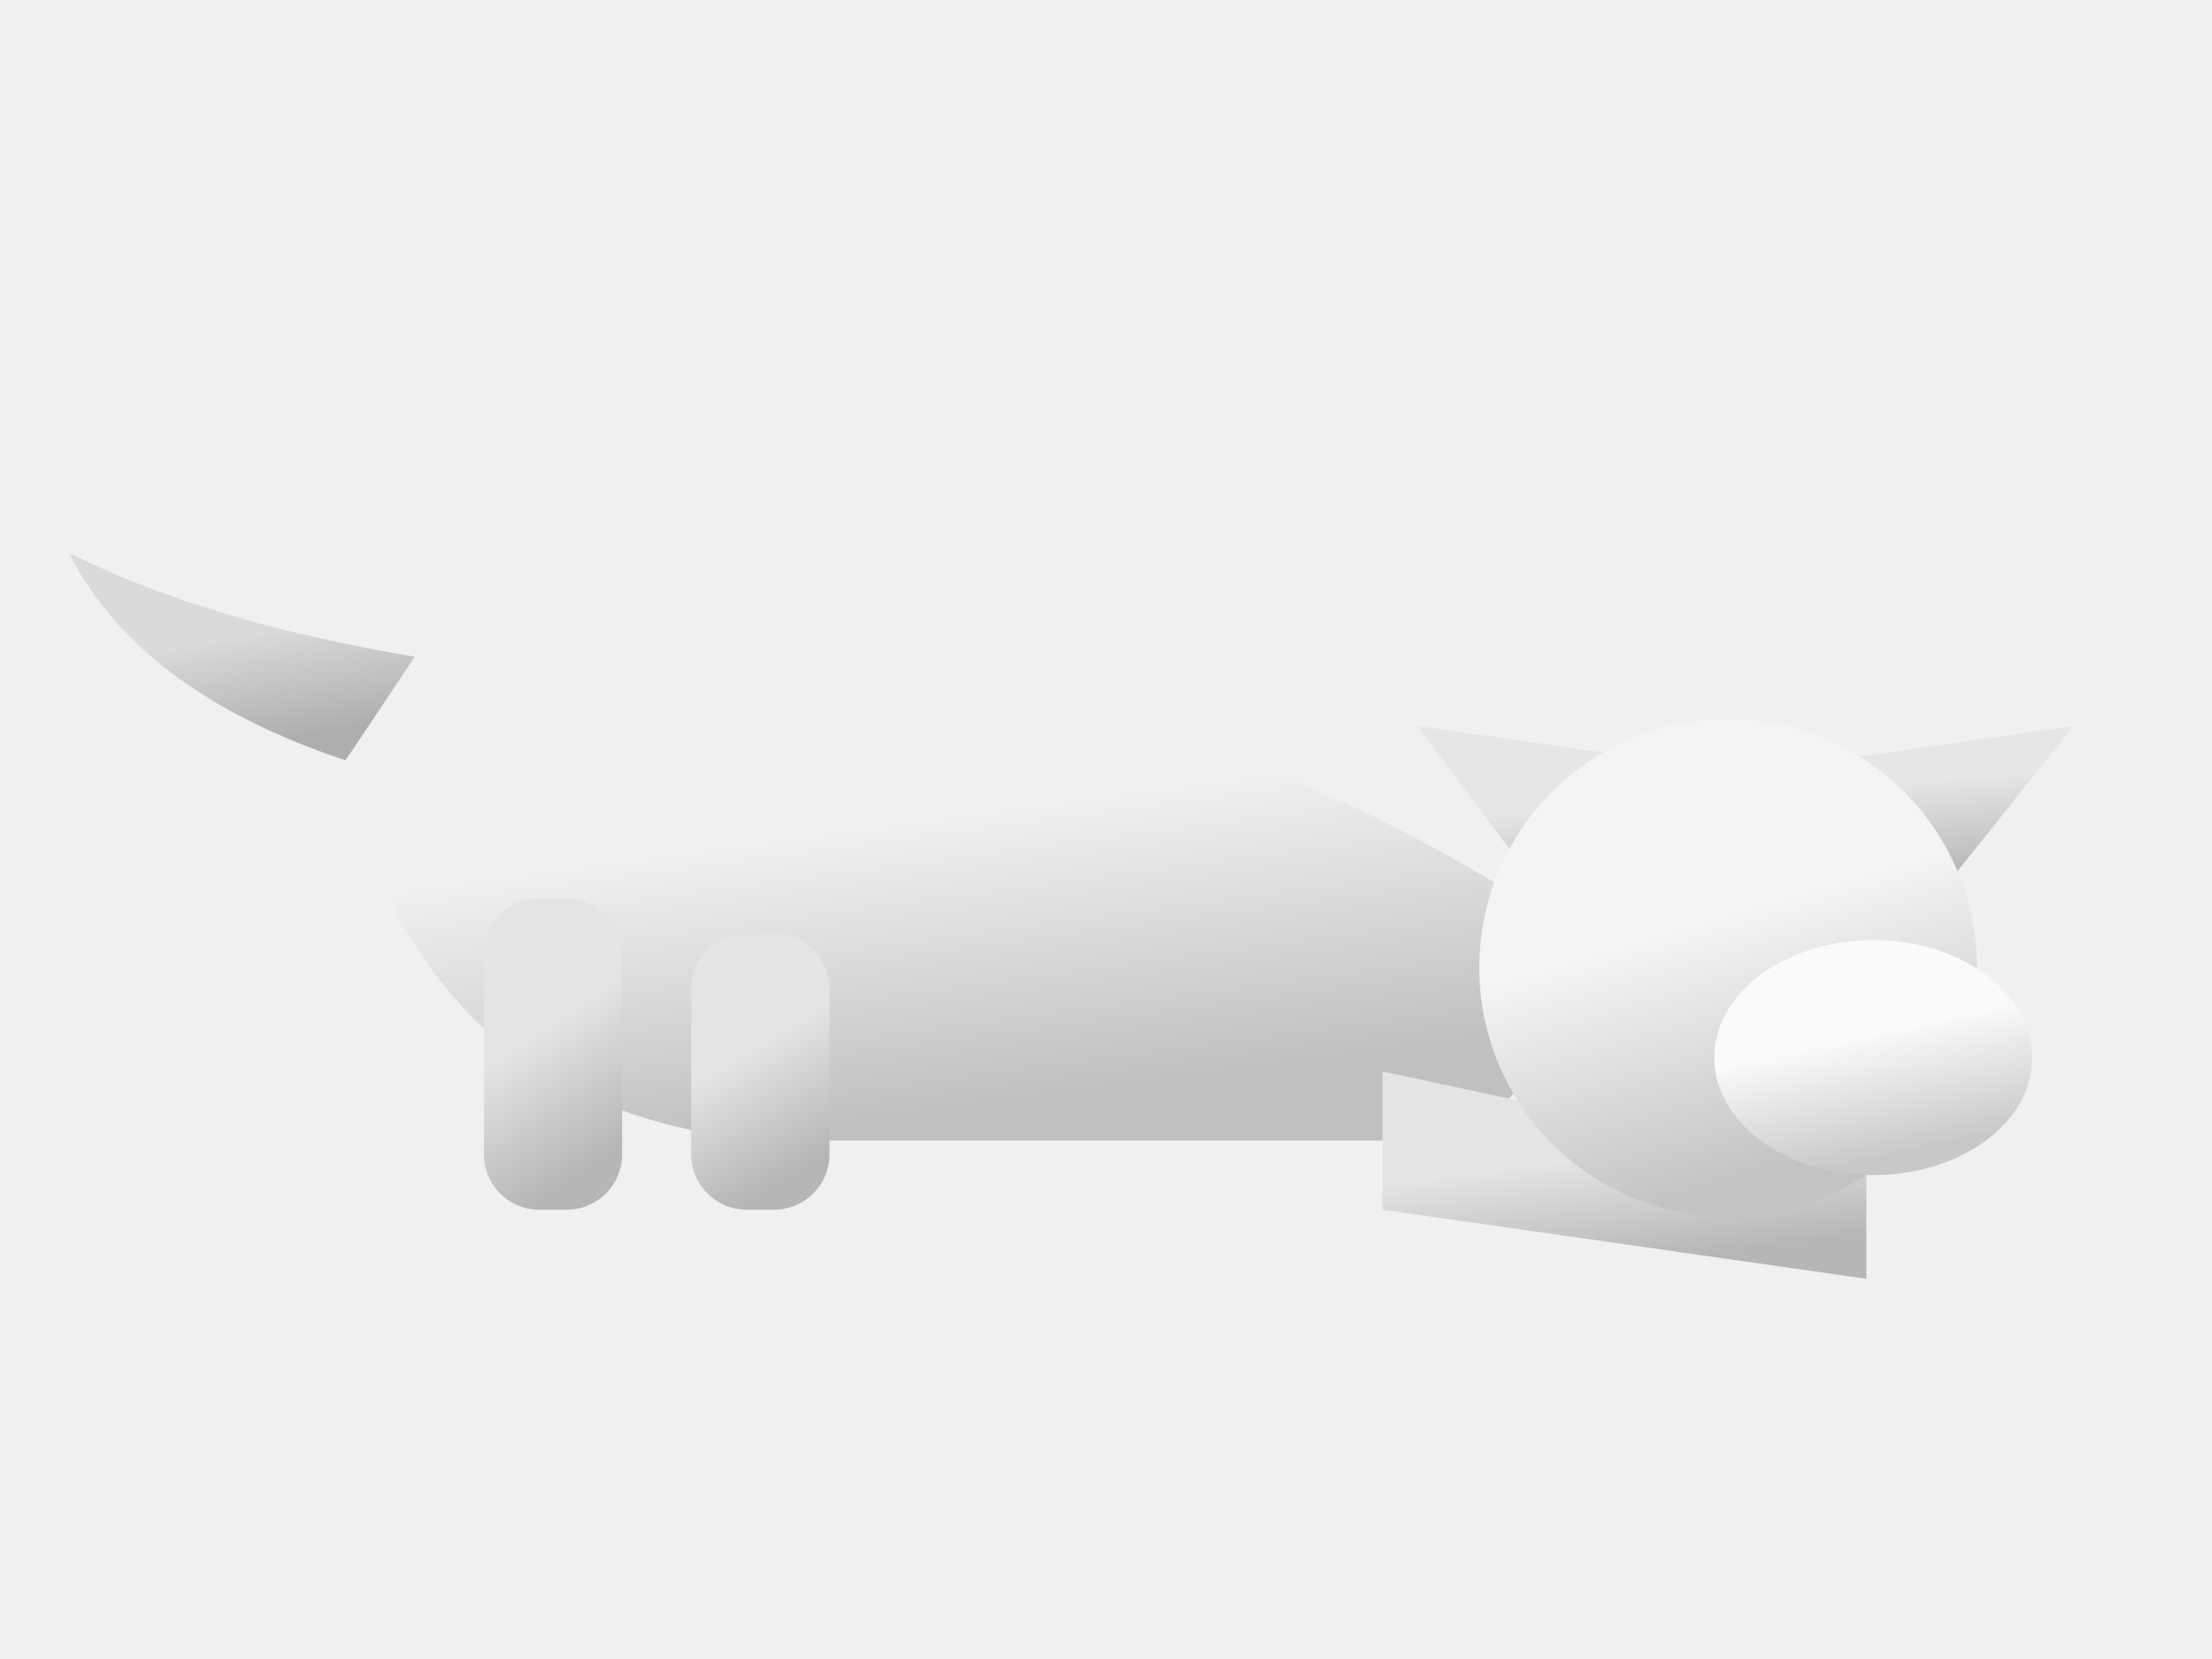
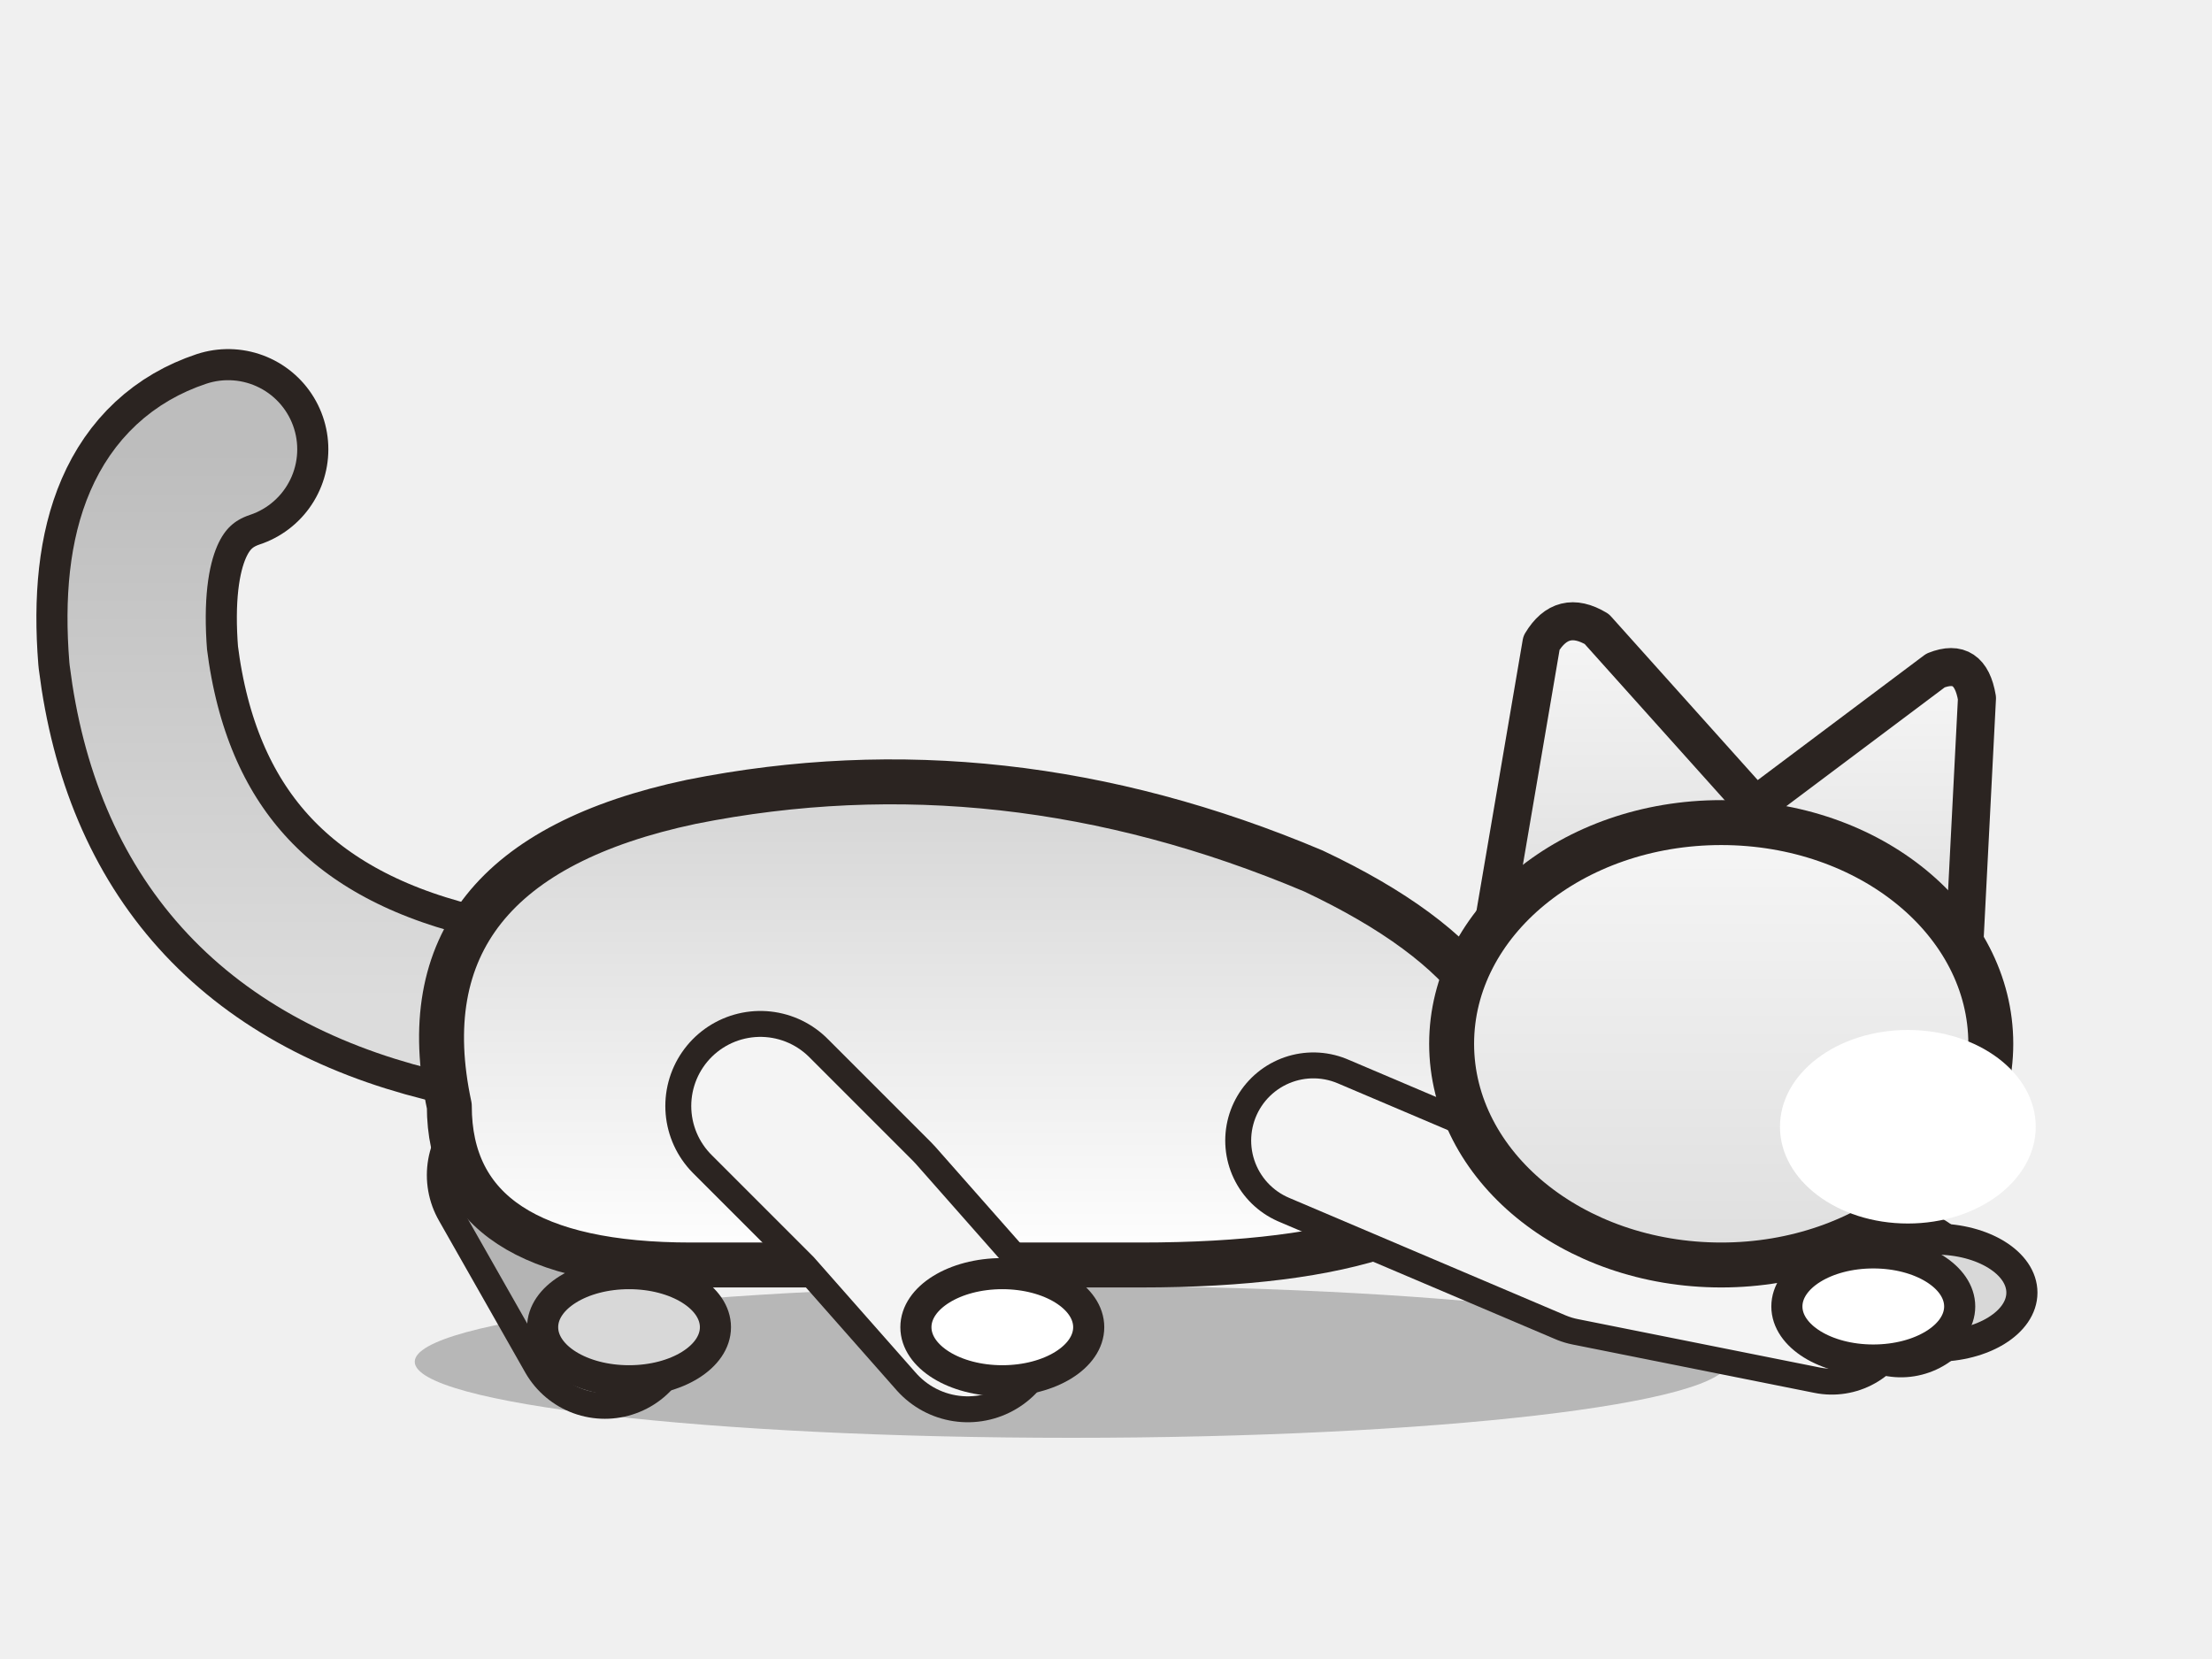
<svg xmlns="http://www.w3.org/2000/svg" width="64" height="48" viewBox="0 0 64 48">
  <defs>
-     <linearGradient id="sdadada" x1="0" y1="0" x2="0.3" y2="1">
-       <stop offset="0" stop-color="#dadada" />
-       <stop offset="0.5" stop-color="#dadada" />
-       <stop offset="1" stop-color="#aeaeae" />
+     <linearGradient id="gb" x1="0" y1="0" x2="0" y2="1">
+       <stop offset="0" stop-color="#d4d4d4" />
+       <stop offset="0.55" stop-color="#ececec" />
+       <stop offset="1" stop-color="#ffffff" />
    </linearGradient>
-     <linearGradient id="sf0f0f0" x1="0" y1="0" x2="0.3" y2="1">
-       <stop offset="0" stop-color="#f0f0f0" />
-       <stop offset="0.5" stop-color="#f0f0f0" />
-       <stop offset="1" stop-color="#c0c0c0" />
+     <linearGradient id="gd" x1="0" y1="0" x2="0" y2="1">
+       <stop offset="0" stop-color="#bdbdbd" />
+       <stop offset="1" stop-color="#dcdcdc" />
    </linearGradient>
-     <linearGradient id="se4e4e4" x1="0" y1="0" x2="0.3" y2="1">
-       <stop offset="0" stop-color="#e4e4e4" />
-       <stop offset="0.5" stop-color="#e4e4e4" />
-       <stop offset="1" stop-color="#b6b6b6" />
+     <linearGradient id="gh" x1="0" y1="0" x2="0" y2="1">
+       <stop offset="0" stop-color="#f6f6f6" />
+       <stop offset="1" stop-color="#dedede" />
    </linearGradient>
-     <linearGradient id="se6e6e6" x1="0" y1="0" x2="0.3" y2="1">
-       <stop offset="0" stop-color="#e6e6e6" />
-       <stop offset="0.5" stop-color="#e6e6e6" />
-       <stop offset="1" stop-color="#b8b8b8" />
+     <linearGradient id="gl" x1="0" y1="0" x2="0" y2="1">
+       <stop offset="0" stop-color="#f2f2f2" />
+       <stop offset="1" stop-color="#ffffff" />
    </linearGradient>
-     <linearGradient id="sf4f4f4" x1="0" y1="0" x2="0.3" y2="1">
-       <stop offset="0" stop-color="#f4f4f4" />
-       <stop offset="0.5" stop-color="#f4f4f4" />
-       <stop offset="1" stop-color="#c3c3c3" />
-     </linearGradient>
-     <linearGradient id="sfafafa" x1="0" y1="0" x2="0.3" y2="1">
-       <stop offset="0" stop-color="#fafafa" />
-       <stop offset="0.5" stop-color="#fafafa" />
-       <stop offset="1" stop-color="#c8c8c8" />
+     <linearGradient id="ge" x1="0" y1="0" x2="1" y2="1">
+       <stop offset="0" stop-color="#d8f08a" />
+       <stop offset="0.5" stop-color="#9bd152" />
+       <stop offset="1" stop-color="#5f9a34" />
    </linearGradient>
  </defs>
-   <path d="M10 22Q4 20 2 16Q6 18 12 19Z" fill="url(#sdadada)" />
-   <path d="M10 22Q14 16 24 18Q36 21 44 26Q47 30 42 33H22Q12 32 10 22Z" fill="url(#sf0f0f0)" />
-   <rect x="14" y="26" width="4" height="9" rx="1.6" fill="url(#se4e4e4)" />
-   <rect x="20" y="27" width="4" height="8" rx="1.6" fill="url(#se4e4e4)" />
-   <path d="M40 31L54 34L54 37L40 35Z" fill="url(#se4e4e4)" />
-   <path d="M44 25L41 21L48 22ZM53 22L60 21L56 26Z" fill="url(#se6e6e6)" />
-   <circle cx="50" cy="28" r="7.2" fill="url(#sf4f4f4)" />
-   <ellipse cx="54.2" cy="30.6" rx="4.6" ry="3.4" fill="url(#sfafafa)" />
+   <ellipse cx="31" cy="39.4" rx="19" ry="2.2" fill="#000000" opacity="0.24" />
+   <path d="M13 29Q5 27 4 19Q3.6 14 6.6 13" fill="none" stroke="#2b2421" stroke-width="5.8" stroke-linejoin="round" stroke-linecap="round" />
+   <path d="M13 29Q5 27 4 19Q3.6 14 6.6 13" fill="none" stroke="url(#gd)" stroke-width="4.0" stroke-linejoin="round" stroke-linecap="round" />
+   <path d="M20 31 L15 34 L17.5 38.4" fill="none" stroke="#2b2421" stroke-width="5.3" stroke-linejoin="round" stroke-linecap="round" />
+   <path d="M20 31 L15 34 L17.5 38.4" fill="none" stroke="#b4b4b4" stroke-width="3.8" stroke-linejoin="round" stroke-linecap="round" />
+   <ellipse cx="18.2" cy="38.4" rx="2.5" ry="1.55" fill="#d8d8d8" stroke="#2b2421" stroke-width="0.9" />
+   <path d="M40 32 L48 35.6 L55 37.4" fill="none" stroke="#2b2421" stroke-width="4.9" stroke-linejoin="round" stroke-linecap="round" />
+   <path d="M40 32 L48 35.6 L55 37.4" fill="none" stroke="#b4b4b4" stroke-width="3.4" stroke-linejoin="round" stroke-linecap="round" />
+   <ellipse cx="56" cy="37.4" rx="2.5" ry="1.55" fill="#d8d8d8" stroke="#2b2421" stroke-width="0.9" />
+   <path d="M13 32Q11.5 25 20 23.2Q29 21.4 38 25.2Q45 28.5 43.5 33Q42 36.6 33 36.6H20Q13 36.6 13 32Z" fill="url(#gb)" stroke="#2b2421" stroke-width="1.3" stroke-linejoin="round" stroke-linecap="round" />
+   <path d="M22 32 L25 35 L28 38.4" fill="none" stroke="#2b2421" stroke-width="5.5" stroke-linejoin="round" stroke-linecap="round" />
+   <path d="M22 32 L25 35 L28 38.4" fill="none" stroke="#f4f4f4" stroke-width="4.0" stroke-linejoin="round" stroke-linecap="round" />
+   <ellipse cx="29" cy="38.4" rx="2.5" ry="1.55" fill="#ffffff" stroke="#2b2421" stroke-width="0.9" />
+   <path d="M38 33 L46 36.4 L53 37.8" fill="none" stroke="#2b2421" stroke-width="5.1" stroke-linejoin="round" stroke-linecap="round" />
+   <path d="M38 33 L46 36.4 L53 37.8" fill="none" stroke="#f4f4f4" stroke-width="3.6" stroke-linejoin="round" stroke-linecap="round" />
+   <ellipse cx="54.2" cy="37.8" rx="2.5" ry="1.55" fill="#ffffff" stroke="#2b2421" stroke-width="0.9" />
+   <path d="M43.2 26.8L44.6 18.6Q45.2 17.6 46.2 18.2L51.4 24Z" fill="url(#gh)" stroke="#2b2421" stroke-width="1.1" stroke-linejoin="round" stroke-linecap="round" />
+   <path d="M50.4 23.6L56 19.4Q57 19 57.2 20.2L56.8 28Z" fill="url(#gh)" stroke="#2b2421" stroke-width="1.1" stroke-linejoin="round" stroke-linecap="round" />
+   <ellipse cx="49.8" cy="30.2" rx="7.8" ry="6.4" fill="url(#gh)" stroke="#2b2421" stroke-width="1.3" />
+   <ellipse cx="55.2" cy="32.6" rx="3.7" ry="2.8" fill="#ffffff" />
</svg>
